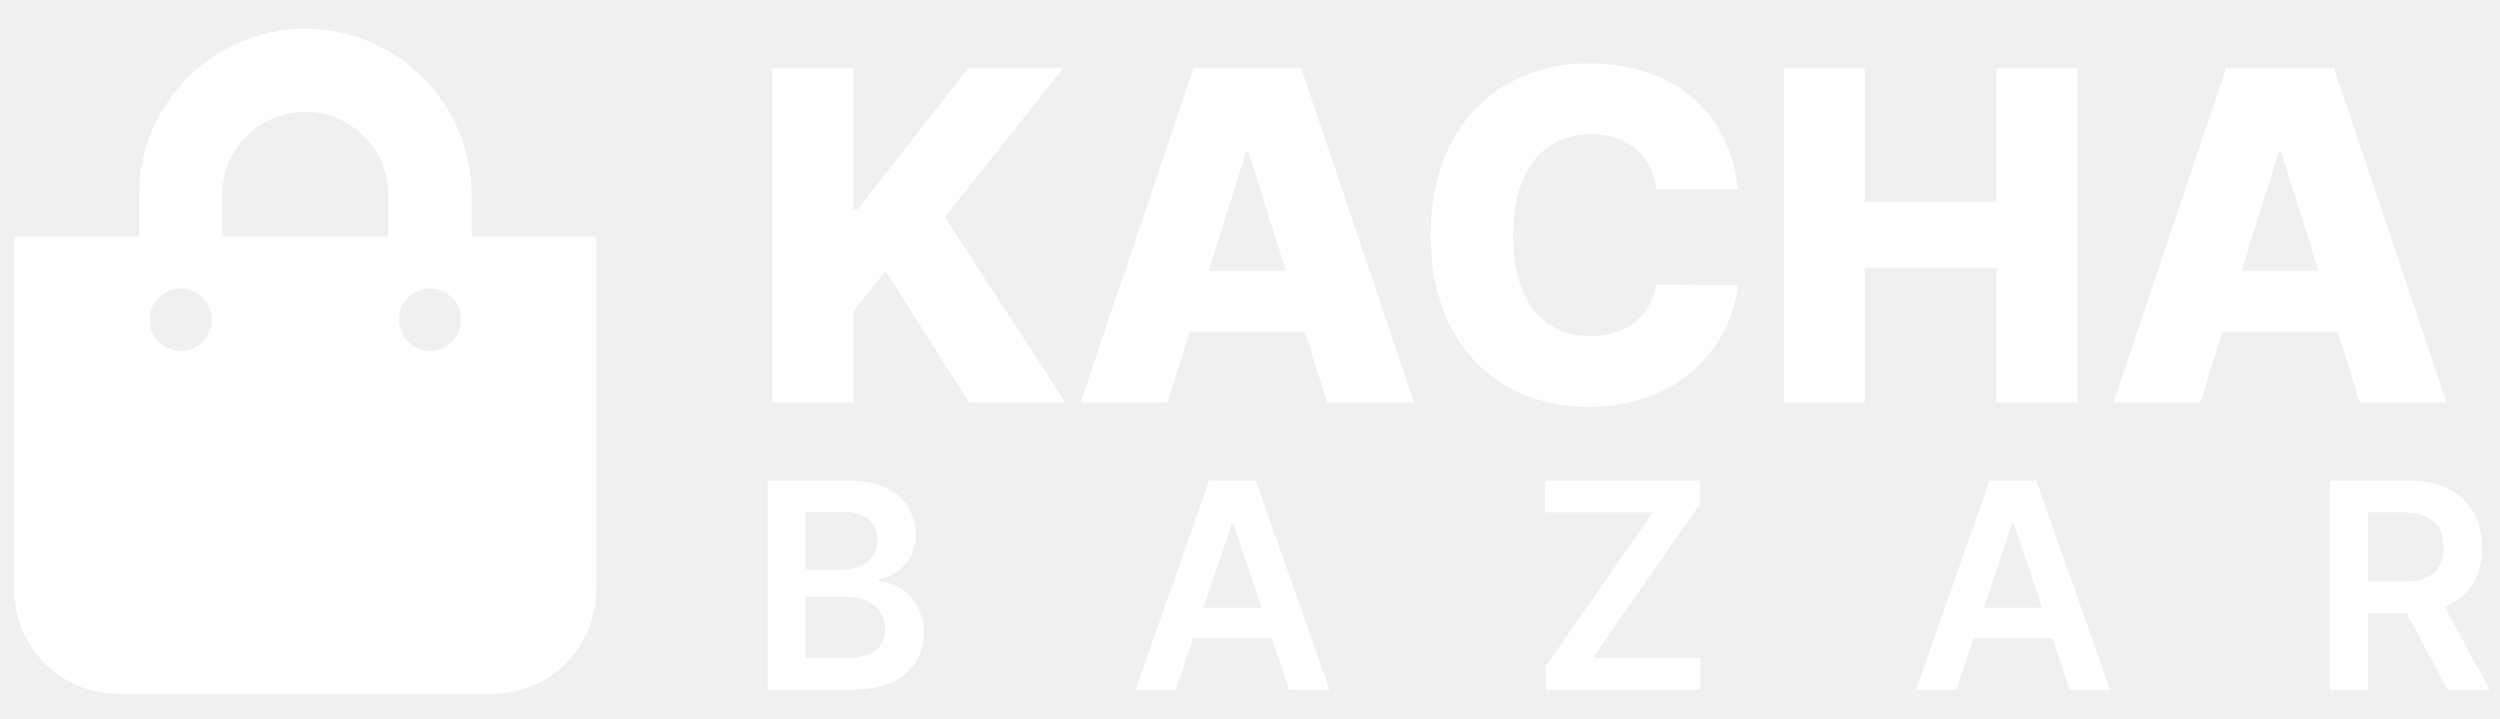
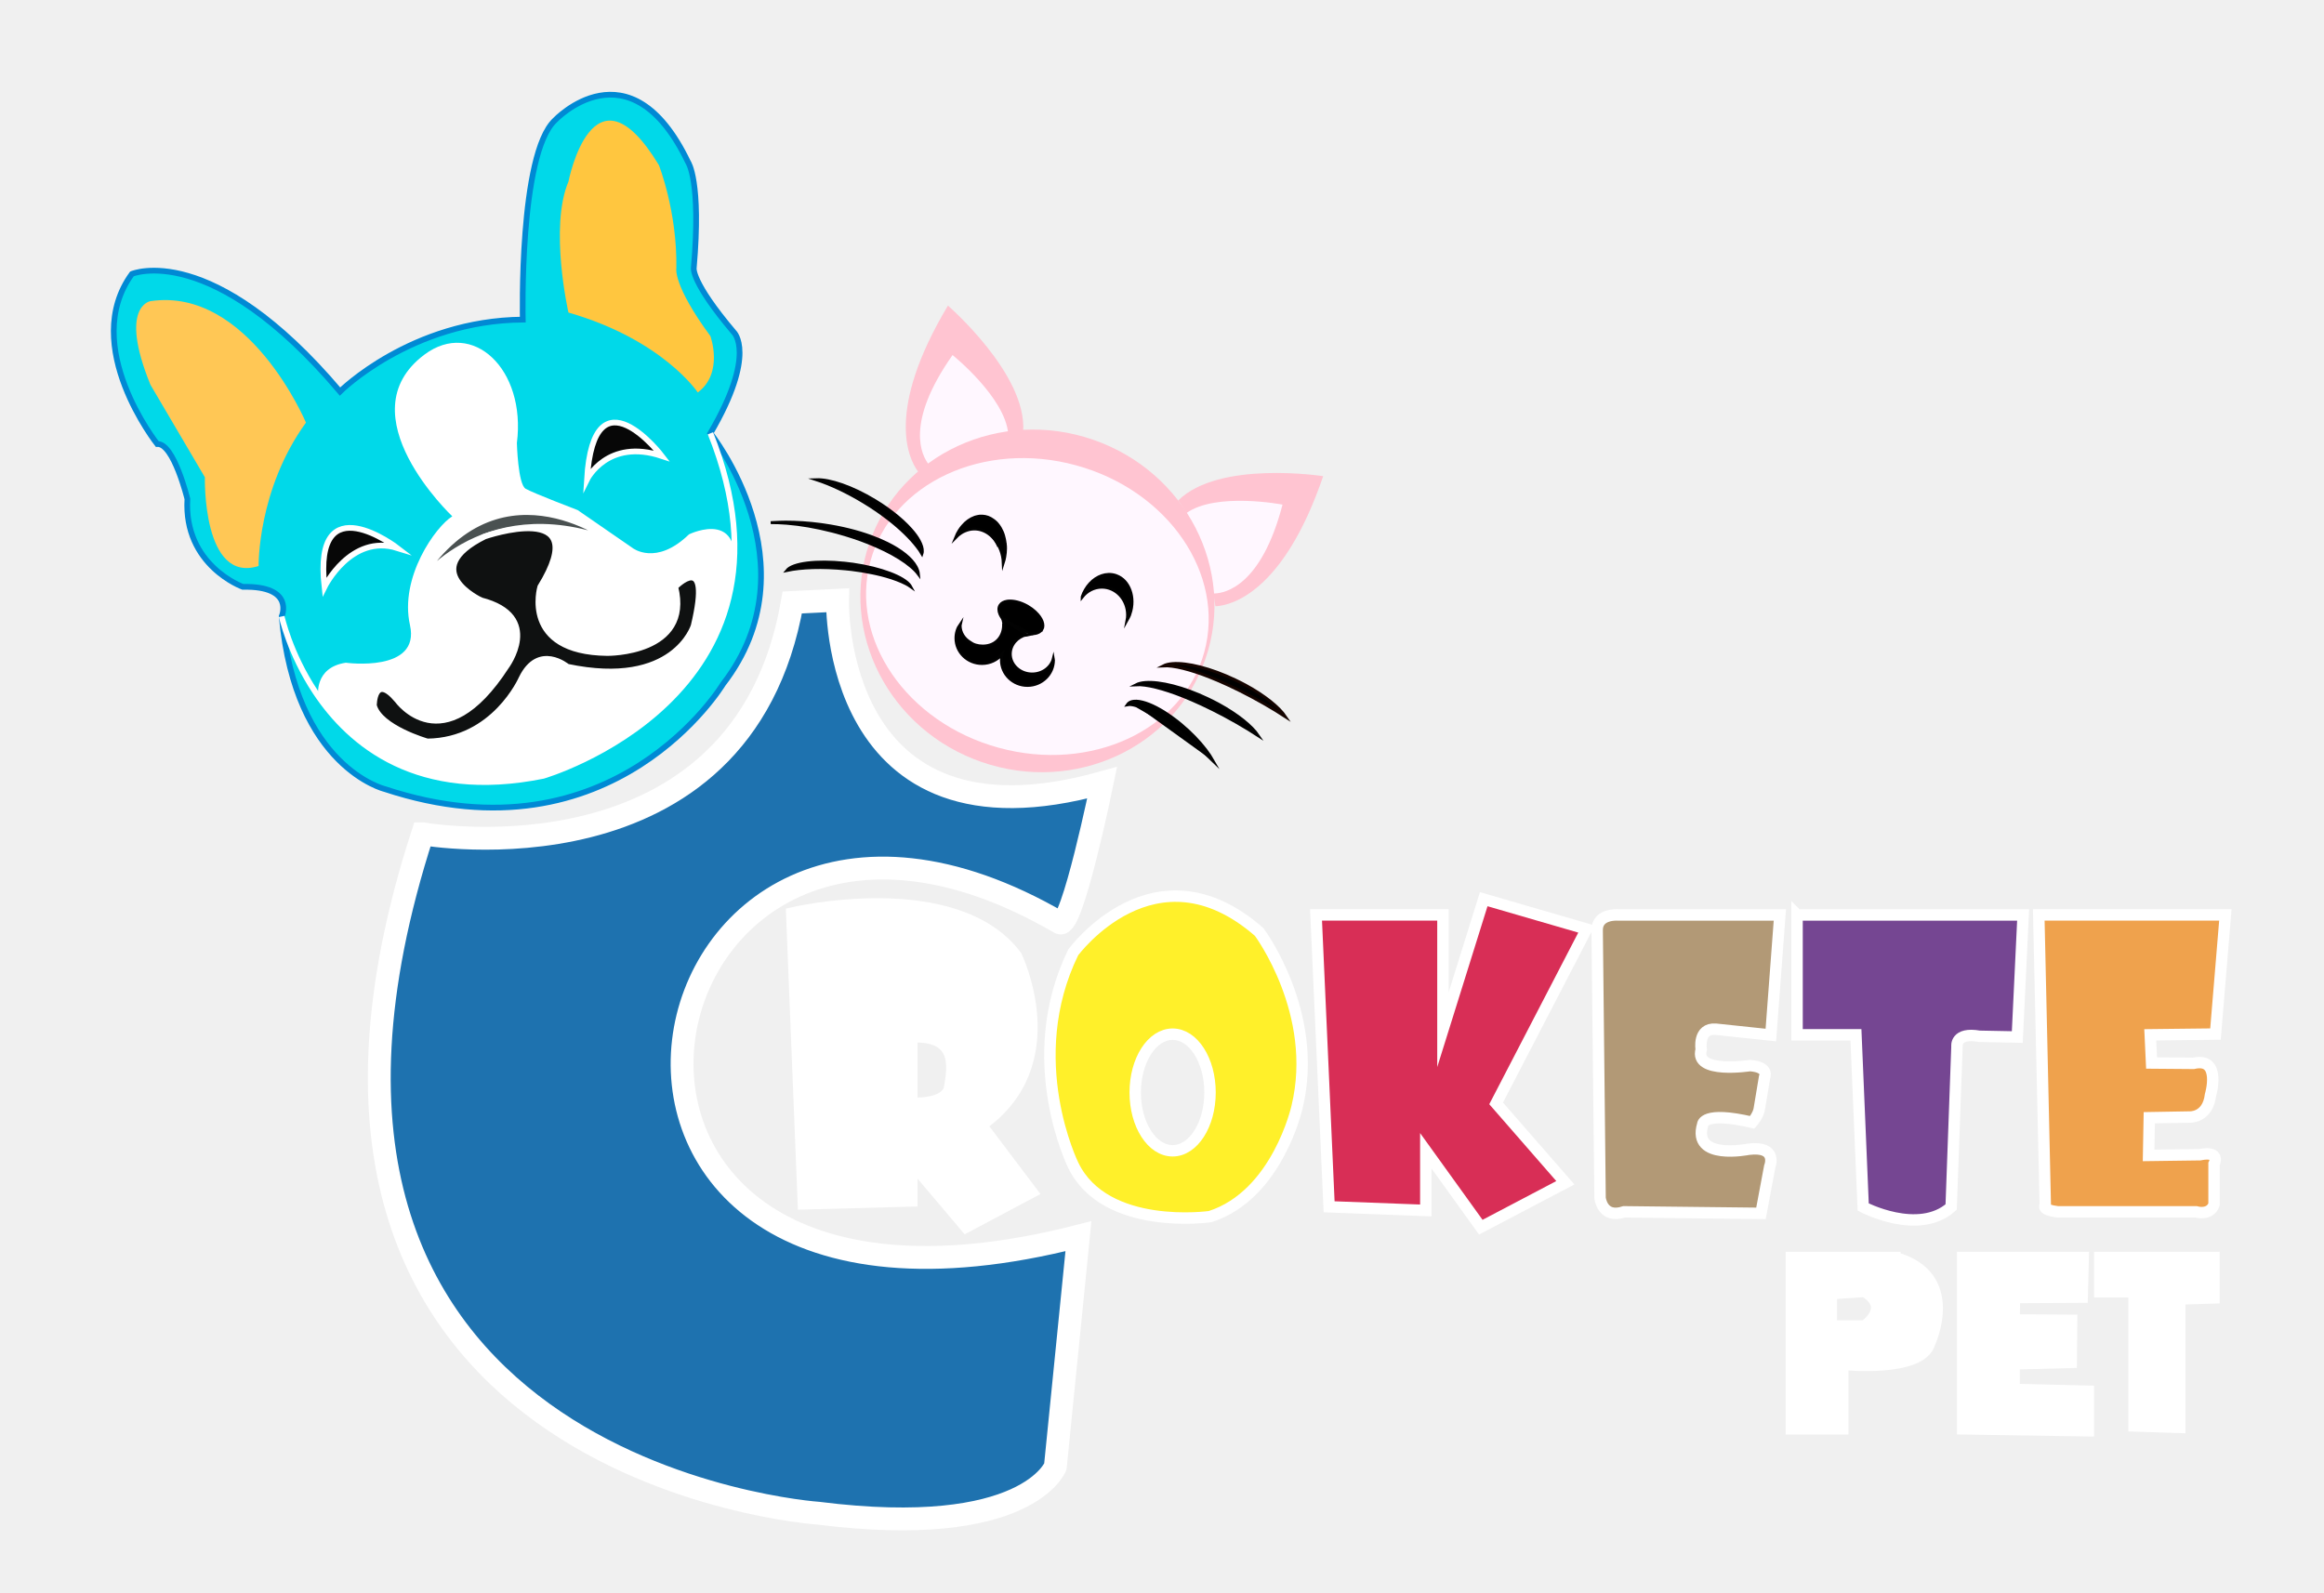
- <svg xmlns="http://www.w3.org/2000/svg" width="87" height="25" viewBox="0 0 87 25" fill="none">
-   <path d="M26.717 24H29.661C31.327 24 32.144 23.151 32.144 22.018C32.144 20.918 31.362 20.271 30.588 20.232V20.161C31.298 19.994 31.859 19.497 31.859 18.613C31.859 17.53 31.078 16.727 29.501 16.727H26.717V24ZM28.035 22.899V20.768H29.487C30.3 20.768 30.805 21.266 30.805 21.916C30.805 22.494 30.407 22.899 29.452 22.899H28.035ZM28.035 19.82V17.814H29.366C30.141 17.814 30.542 18.222 30.542 18.783C30.542 19.423 30.023 19.82 29.338 19.82H28.035ZM40.923 24L41.524 22.207H44.258L44.862 24H46.268L43.704 16.727H42.078L39.517 24H40.923ZM41.879 21.148L42.862 18.219H42.919L43.903 21.148H41.879ZM53.791 24H59.175V22.896H55.428L59.153 17.548V16.727H53.77V17.832H57.52L53.791 23.18V24ZM68.083 24L68.683 22.207H71.418L72.022 24H73.428L70.864 16.727H69.237L66.677 24H68.083ZM69.039 21.148L70.022 18.219H70.079L71.063 21.148H69.039ZM81.086 24H82.403V21.337H83.746L85.173 24H86.643L85.07 21.116C85.926 20.772 86.377 20.041 86.377 19.053C86.377 17.665 85.482 16.727 83.813 16.727H81.086V24ZM82.403 20.243V17.828H83.611C84.594 17.828 85.035 18.279 85.035 19.053C85.035 19.827 84.594 20.243 83.618 20.243H82.403Z" fill="white" />
-   <path d="M26.881 14H29.693V10.847L30.818 9.426L33.716 14H37.08L32.881 7.557L37.006 2.364H33.693L29.847 7.284H29.693V2.364H26.881V14ZM40.632 14L41.399 11.557H45.416L46.183 14H49.206L45.28 2.364H41.535L37.609 14H40.632ZM42.07 9.42L43.359 5.295H43.45L44.746 9.42H42.07ZM60.474 6.58C60.19 3.795 58.117 2.205 55.304 2.205C52.202 2.205 49.787 4.335 49.787 8.182C49.787 12.011 52.145 14.159 55.304 14.159C58.497 14.159 60.264 11.989 60.474 9.926L57.633 9.909C57.435 11.028 56.594 11.693 55.361 11.693C53.702 11.693 52.656 10.494 52.656 8.182C52.656 5.96 53.679 4.67 55.378 4.67C56.656 4.67 57.492 5.415 57.633 6.58H60.474ZM62.084 14H64.896V9.324H69.481V14H72.288V2.364H69.481V7.034H64.896V2.364H62.084V14ZM76.57 14L77.337 11.557H81.354L82.121 14H85.144L81.217 2.364H77.473L73.547 14H76.57ZM78.007 9.42L79.297 5.295H79.388L80.683 9.42H78.007Z" fill="white" />
-   <g clip-path="url(#clip0)">
-     <path d="M16.411 8.232V6.786C16.411 3.595 13.815 1 10.625 1C7.435 1 4.839 3.595 4.839 6.786V8.232H0.5V20.527C0.5 22.524 2.119 24.143 4.116 24.143H17.134C19.131 24.143 20.75 22.524 20.75 20.527V8.232H16.411ZM7.732 6.786C7.732 5.191 9.03 3.893 10.625 3.893C12.22 3.893 13.518 5.191 13.518 6.786V8.232H7.732V6.786ZM14.964 12.21C14.365 12.21 13.88 11.724 13.88 11.125C13.88 10.526 14.365 10.04 14.964 10.04C15.563 10.04 16.049 10.526 16.049 11.125C16.049 11.724 15.563 12.21 14.964 12.21ZM6.286 12.21C5.687 12.21 5.201 11.724 5.201 11.125C5.201 10.526 5.687 10.04 6.286 10.04C6.885 10.04 7.371 10.526 7.371 11.125C7.371 11.724 6.885 12.21 6.286 12.21Z" fill="white" />
-   </g>
+ <svg xmlns="http://www.w3.org/2000/svg" id="Capa_1" width="143.54mm" height="98.36mm" viewBox="0 0 406.9 278.81">
  <defs>
-     <clipPath id="clip0">
-       <rect width="20.25" height="23.143" fill="white" transform="translate(0.5 1)" />
-     </clipPath>
+     <style>.cls-1{fill:#00d9e9;stroke:#0089d4;}.cls-1,.cls-2,.cls-3,.cls-4,.cls-5,.cls-6,.cls-7,.cls-8,.cls-9,.cls-10,.cls-11,.cls-12,.cls-13,.cls-14,.cls-15{stroke-miterlimit:10;}.cls-16,.cls-5{fill:#fff;}.cls-2,.cls-3{fill:none;}.cls-2,.cls-4,.cls-11{stroke-width:.5px;}.cls-2,.cls-11{stroke:#020202;}.cls-3,.cls-5,.cls-6,.cls-7,.cls-8,.cls-9,.cls-10,.cls-12,.cls-13,.cls-14,.cls-15{stroke:#fff;}.cls-17{fill:#ffc63f;}.cls-4{stroke:#150400;}.cls-5,.cls-6,.cls-7,.cls-10,.cls-13,.cls-15{stroke-width:2px;}.cls-18{fill:#ffc755;}.cls-6{fill:#d82e56;}.cls-19{fill:#fff7ff;}.cls-7{fill:#754692;}.cls-8{fill:#070707;}.cls-9{fill:#0f1111;}.cls-10{fill:#efa24d;}.cls-12{fill:#4a5151;}.cls-13{fill:#fff02a;}.cls-14{fill:#1e72af;stroke-width:4px;}.cls-15{fill:#b29976;}.cls-20{fill:#ffc4d1;}</style>
  </defs>
+   <path class="cls-19" d="m160.81,79.2c-.08-.64-.04-1.28-.12-1.92-.14-1.03-.61-2.01-.66-3.05-.04-.86.21-1.7.46-2.53.44-1.45.87-2.9,1.31-4.34.37-1.24.85-2.6,1.99-3.21.42-.22.91-.34,1.23-.69.32-.35.37-.87.61-1.28.45-.78,1.47-1.04,2.36-.91,1.88.27,3.26,1.88,4.38,3.41,2.54,3.49,4.81,7.37,5.26,11.66-.73-.16-1.48.16-2.08.6s-1.13.98-1.76,1.36c-1.22.74-2.71.8-4.1,1.13-1.84.45-3.5,1.4-5.32,1.92-.6.17-1.86.62-2.46.32-.69-.34-1.03-1.79-1.11-2.47Z" />
+   <path class="cls-19" d="m219.32,86.18c1.49-.13,3.03-.1,4.41.46,1.22.49,2.33,1.4,3.64,1.49-.41.75-.72,1.55-.91,2.38-.22.93-.29,1.89-.68,2.76-.32.73-.84,1.35-1.35,1.97-1.62,1.95-3.24,3.89-4.85,5.84-.86,1.03-1.73,2.07-2.81,2.87s-2.41,1.33-3.75,1.2c-1.04-2.55-1.87-5.18-2.49-7.86-.16-.69-.31-1.39-.66-2-.35-.61-.87-1.1-1.22-1.7-.34-.59-.48-1.26-.63-1.92-.12-.48-.54-1.29-.54-1.75,0-1.08,2.26-1.41,3.2-1.73,2.8-.94,5.66-1.75,8.62-2Z" />
+   <ellipse class="cls-20" cx="181.64" cy="105.21" rx="29.86" ry="31.12" transform="translate(23.05 242.74) rotate(-71.01)" />
+   <ellipse class="cls-19" cx="181.64" cy="106.21" rx="25.64" ry="30.29" transform="translate(31.23 253.36) rotate(-74.69)" />
+   <path class="cls-2" d="m172.14,92.21v.2c1.17.77,2.13,1.91,2.72,3.29" />
+   <path class="cls-11" d="m197.84,107.5c-.14.41-.31.79-.51,1.14.06-.31.09-.63.09-.96,0-2.69-2.01-4.86-4.5-4.86-1.39,0-2.63.68-3.46,1.74,0-.02.02-.05.02-.07.14-.43.33-.84.55-1.21.94-1.63,2.48-2.65,4.03-2.7.46-.02.92.05,1.37.21.01,0,.03.01.04.02,1.13.41,1.96,1.36,2.39,2.55.45,1.22.48,2.7-.01,4.15Z" />
+   <path class="cls-2" d="m175.12,95.84s-.04-.1-.06-.14" />
+   <path class="cls-11" d="m176,95.28c-.03-.29-.06-.57-.12-.84-.05-.22-.1-.43-.16-.64-.06-.24-.15-.46-.24-.67-.09-.21-.19-.41-.3-.6,0,0,0-.01-.01-.02-.05-.09-.1-.18-.16-.26-.06-.09-.12-.18-.19-.27-.06-.09-.13-.17-.2-.25-.1-.13-.21-.24-.34-.35-.08-.07-.16-.14-.25-.21-.09-.07-.19-.15-.29-.2-.1-.07-.21-.14-.32-.2-.29-.16-.61-.28-.94-.34-.32-.06-.64-.07-.96-.05-.06,0-.12.01-.19.03-.08.01-.16.03-.25.05-.08.01-.17.03-.25.06-.05.01-.1.03-.16.05-.79.28-1.54.81-2.16,1.55-.21.24-.4.5-.57.77-.24.38-.45.79-.63,1.24.3-.31.62-.58.97-.8.2-.13.42-.25.64-.34.53-.23,1.09-.36,1.68-.36.93,0,1.8.31,2.55.86h0c.86.64,1.57,1.58,2.01,2.72l.05.11c.26.69.42,1.45.45,2.26.11-.34.19-.69.26-1.06.09-.51.14-.99.14-1.47,0-.26-.01-.52-.04-.77Z" />
+   <path class="cls-11" d="m182.4,110.24c-.25.4-.7.63-1.28.71h-.17s-.06.02-.06.02c-.94.07-5.39-2.69-5.39-2.69-.18-.24-.32-.49-.42-.72,0,0,0,0,0,0-.25-.58-.27-1.13,0-1.57.25-.4.7-.63,1.28-.72.06-.01.12-.01.19-.02.91-.07,2.09.2,3.23.83.05.03.11.06.16.09.02.01.04.02.06.04.45.27.87.57,1.22.9h0s.06.07.1.1c1.1,1.04,1.58,2.24,1.1,3.05Z" />
+   <path class="cls-11" d="m184.45,115.58c0,2.46-2.04,4.45-4.56,4.45s-4.56-1.99-4.56-4.45c0-.34.04-.67.11-.99-.84.97-2.09,1.6-3.51,1.6-2.52,0-4.56-1.99-4.56-4.44,0-.91.27-1.75.76-2.45-.02.08-.02.16-.02.24,0,1.22.69,2.29,1.72,2.91.57.43,1.31.68,2.24.68,2.49,0,3.7-1.93,3.64-3.8l.04-.04c-.02-.2-.05-.39-.1-.58-.02-.13-.06-.26-.1-.4l4.19,2.83c-1.64.39-2.85,1.76-2.85,3.38,0,1.93,1.72,3.5,3.82,3.5,1.83,0,3.35-1.17,3.73-2.74.02.1.02.2.02.29Z" />
+   <path class="cls-11" d="m198.99,123.6,6.26,3.58c1.49,1.08,3.08,2.36,4.72,3.82.37.32.74.66,1.11,1,.47.43.92.86,1.36,1.29-.36-.64-.82-1.32-1.35-2.02-1.12-1.46-2.58-2.98-4.27-4.39-.4-.34-.8-.66-1.2-.95-.87-.66-1.72-1.22-2.53-1.68-1.82-1.04-3.43-1.56-4.52-1.46-.21.02-.4.06-.56.12-.27.11-.48.27-.63.49.24-.05.54-.04.87.02.23.04.48.1.75.19.99.31,5.35,2.91,6.26,3.58,1.49,1.08,3.08,2.36,4.72,3.82.37.32.74.66,1.11,1,.47.43.92.86,1.36,1.29" />
+   <path class="cls-11" d="m210.39,123.34c-1.12-.52-2.22-.99-3.26-1.41-3.48-1.38-6.42-2.12-8.23-2.02,1.69-.86,5.36-.38,9.41,1.11,1.02.38,2.07.81,3.13,1.32.63.3,1.26.62,1.88.95,3.37,1.84,5.86,3.86,7,5.55-.57-.37-1.16-.75-1.77-1.12-2.77-1.69-5.56-3.17-8.16-4.38" />
+   <line class="cls-2" x1="179.33" y1="111.27" x2="180.88" y2="110.98" />
+   <path class="cls-11" d="m161.42,96.98c-.23-.4-.52-.82-.86-1.25-1.16-1.51-2.89-3.19-5.01-4.84-.64-.5-1.32-.99-2.02-1.48-.74-.51-1.52-1.01-2.33-1.5-2.9-1.76-5.78-3.1-8.29-3.92,2.39-.08,6.29,1.24,10.26,3.64.37.22.73.45,1.08.68.69.45,1.34.91,1.95,1.38,1.32,1.01,2.45,2.04,3.31,3.02.61.68,1.09,1.34,1.42,1.95.4.73.6,1.39.56,1.93,0,.13-.03.27-.07.39-.23-.4-.52-.82-.86-1.25" />
+   <path class="cls-1" d="m59.53,68.56s12.43-12.43,32-12.6c0,0-.68-28.94,5.62-34.89,0,0,13.11-13.96,23.32,7.32,0,0,2.34,3.23,1,18.55,0,0-.49,2.38,7,11.23,0,0,4.09,3.71-4.09,17.69,0,0,18.38,23,2.21,43.93,0,0-19.06,31.66-59.23,18.38,0,0-15.66-3.78-18.04-30.23,0,0,2.38-5.36-6.81-5.18,0,0-10.38-3.73-9.7-15.39,0,0-2.38-9.79-5.28-9.62,0,0-13.62-17.19-4.43-29.79,0,0,13.96-5.96,36.43,20.6Z" />
+   <path class="cls-18" d="m45.28,99.11s-.22-13.37,8.29-25.11c0,0-10.04-23.82-27.23-21.27,0,0-5.62.85,0,14.64l9.53,16.2s-.46,18.69,9.41,15.54Z" />
+   <path class="cls-11" d="m135.44,91.49c.68-.04,1.38-.06,2.1-.07,1.96,0,4.05.13,6.2.42.18.02.37.05.55.08,3.04.44,5.85,1.15,8.25,2.03,1,.37,1.93.76,2.78,1.18,2.49,1.23,4.28,2.66,5.07,4.11.24.44.39.89.43,1.33-.34-.46-.79-.92-1.35-1.39-1.13-.96-2.68-1.92-4.53-2.84-.89-.43-1.85-.86-2.87-1.27-1.72-.69-3.6-1.31-5.61-1.86-.27-.07-.54-.15-.81-.21-2.81-.72-5.5-1.18-7.9-1.37-.99-.08-1.93-.11-2.81-.11.16-.01.32-.02.49-.03Z" />
+   <path class="cls-11" d="m159.19,102.35c.11.13.2.26.27.39-.25-.18-.53-.35-.86-.52-.9-.46-2.06-.91-3.46-1.31-.54-.16-1.12-.3-1.74-.44-.22-.05-.44-.1-.66-.14-1.14-.24-2.36-.44-3.65-.6-.34-.04-.68-.07-1.04-.11-4.06-.4-7.77-.27-10.3.28,1.02-1.29,5.2-1.81,10.2-1.28.43.05.86.1,1.3.16,0,0,.02,0,.03,0,1.25.18,2.44.41,3.55.68,2.17.54,3.97,1.22,5.18,1.95.33.2.62.41.85.61.13.11.23.22.33.33Z" />
+   <path class="cls-17" d="m99.53,54.74s-3.4-14.95,0-22.95c0,0,4.26-21.96,15.83-2.89,0,0,3.23,8.17,3.06,18.04,0,0-.68,2.89,5.96,11.91,0,0,2.38,6.47-2.21,9.87,0,0-6.13-9.25-22.64-13.99Z" />
+   <path class="cls-16" d="m60.55,116.05s13.11,1.79,11.23-6.59,4.53-17.29,7.41-19.05c0,0-18.9-17.84-4.86-28.33,8.36-6.24,17.82,2.49,16.17,15.5,0,0,.18,7.22,1.53,8s9.11,3.74,9.11,3.74l9.62,6.64s4.09,3.22,9.87-2.39c0,0,10.75-5.28,7.33,9.19s-15.22,28.11-32.87,33.09c0,0-25.13,7.29-39.37-13.91,0,0-.8-5.04,4.82-5.89Z" />
+   <path class="cls-3" d="m49.32,107.95s1.38,6.42,5.89,13.22c6.11,9.22,17.96,19.13,39.9,14.69,0,0,47.66-13.88,29.28-59.99" />
+   <path class="cls-8" d="m56.81,102.77s4.6-9.35,12.77-6.8c0,0-14.81-11.42-12.77,6.8Z" />
+   <path class="cls-8" d="m102.77,83.95s3.57-7.27,13.11-4.1c0,0-11.91-15.6-13.11,4.1Z" />
+   <path class="cls-12" d="m72.51,103.16s11.38-17.07,34.43-8.52c0,0-20.51-15.62-34.43,8.52Z" />
+   <path class="cls-9" d="m84.21,105.11s-11.28-5.23.68-11.18c0,0,19.23-6.64,9.7,8.84,0,0-3.4,11.41,11.74,11.58,0,0,14.81.16,11.91-11.58,0,0,6.42-6.64,3.21,6.81,0,0-3.38,11.11-22.11,7.17,0,0-5.01-4.2-8.04,2.06,0,0-4.75,10.89-16.47,11.03,0,0-8.34-2.38-9.36-6.3,0,0,0-5.78,4.09-.93,0,0,8,11.18,19.06-5.86,0,0,6.6-8.83-4.43-11.64Z" />
+   <path class="cls-14" d="m74,146.01s55.92,9.87,64.72-40.51l7.92-.39s-1.19,45.23,46.33,31.96c0,0-5.27,25.76-7.41,24.52-76.25-44.41-100.59,81.45,3.26,54.89l-4.04,40.34s-4.89,12.77-41.5,8.17c0,0-105.55-7.15-69.29-118.98Z" />
+   <path class="cls-4" d="m215.16,120.03c-1.12-.52-2.22-.99-3.26-1.41-3.48-1.38-6.42-2.12-8.23-2.02,1.69-.86,5.36-.38,9.41,1.11,1.02.38,2.07.81,3.13,1.32.63.3,1.26.62,1.88.95,3.37,1.84,5.86,3.86,7,5.55-.57-.37-1.16-.75-1.77-1.12-2.77-1.69-5.56-3.17-8.16-4.38" />
+   <path class="cls-5" d="m171.81,197.03c15.32-10.72,6.13-29.62,6.13-29.62-10.72-14.3-39.32-7.51-39.32-7.51l2.04,50.91,18.98-.51v-6.64l9.5,11.23,11.53-6.13-8.86-11.74Zm-5.53-6.64c-.51,3.19-6.64,2.81-6.64,2.81v-11.62c8.43-.38,7.15,5.62,6.64,8.81Z" />
+   <path class="cls-13" d="m220.46,163.2c-18.26-15.96-32.55,3.57-32.55,3.57-9.19,18.77,0,37.28,0,37.28,5.62,11.62,23.95,9,23.95,9,11.82-3.77,15.24-19.21,15.24-19.21,3.96-16.47-6.64-30.64-6.64-30.64Zm-15.15,38.32c-3.62,0-6.55-4.57-6.55-10.21s2.93-10.21,6.55-10.21,6.55,4.57,6.55,10.21-2.93,10.21-6.55,10.21Z" />
+   <polygon class="cls-6" points="230.42 160.21 232.71 211.33 249.64 211.97 249.64 201.52 259.27 214.9 274.07 207.12 261.95 193.22 277.78 162.69 259.78 157.46 252.64 180.31 252.64 160.21 230.42 160.21" />
+   <path class="cls-15" d="m279.64,162.89l.51,46.9s.38,3.7,4.21,2.42l23.96.27,1.53-8.17s1.53-3.7-3.7-3.06c0,0-9.94,2.04-8.03-4.33,0,0,0-2.42,8.67-.38,0,0,1.15-1.27,1.27-2.55l.89-5.35s.89-1.78-2.55-2.04c0,0-9.81,1.53-8.54-2.8,0,0-.64-3.82,2.55-3.57l9.64,1.02,1.58-21.03h-28.42s-3.6-.26-3.57,2.68Z" />
+   <path class="cls-7" d="m314.64,160.21v21h10.31l1.27,30.16s9.67,5.09,15.4,0l1.02-28.12s-.38-2.54,3.94-1.78l6.62.13,1.02-21.38h-39.57Z" />
+   <path class="cls-10" d="m356.96,160.21l1.14,50.85s-.76.79,2.16,1.15h24.22s2.41.75,3.17-1.28v-7.1s1.25-2.37-2.49-1.62l-8.97.12.12-6.6,6.98-.12s3.24.25,3.74-3.86c0,0,1.99-6.71-2.99-5.54l-7.33-.06-.23-4.94,11.42-.13,1.73-20.87h-32.65Z" />
+   <path class="cls-5" d="m331.76,220.21h-18.12v30h9v-11.29s13.74,1.43,15.2-3.7c0,0,5.59-11.8-6.08-15Zm-5.31,12h-5.81v-5.68l5.81-.38c4.79,2.87,0,6.06,0,6.06Z" />
+   <polygon class="cls-5" points="343.64 220.21 343.64 250.21 365.64 250.55 365.64 243.64 352.64 243.32 352.64 238.83 362.64 238.57 362.71 231.21 352.64 231.15 352.7 227.21 364.56 227.15 364.74 220.21 343.64 220.21" />
+   <polygon class="cls-5" points="367.64 220.21 367.64 226.21 373.64 226.21 373.64 249.7 381.64 249.96 381.64 227.47 387.64 227.28 387.64 220.21 367.64 220.21" />
+   <path class="cls-20" d="m213.02,106.14c-.08,0-.16,0-.22.01-.11-.78-.24-1.51-.37-2.23.06,0,.12,0,.18,0h0s.05,0,.08,0c1.81-.06,8.16-1.32,11.86-15.56,0,0-11.61-2.24-16.84,1.49-.84-1.48-1.43-2.2-1.43-2.2,7.12-7.11,25.39-4.27,25.39-4.27-6.96,20.42-16.1,22.58-18.66,22.77Z" />
+   <path class="cls-20" d="m160.67,82.46c.05.07.09.12.13.18.67-.42,1.31-.8,1.94-1.16-.04-.05-.08-.1-.11-.14h0s-.03-.04-.05-.06c-1.12-1.42-4.27-7.08,4.2-19.11,0,0,9.22,7.4,9.75,13.81,1.67-.32,2.6-.34,2.6-.34.82-10.03-13.16-22.13-13.16-22.13-11.07,18.52-6.82,26.88-5.3,28.96Z" />
</svg>
